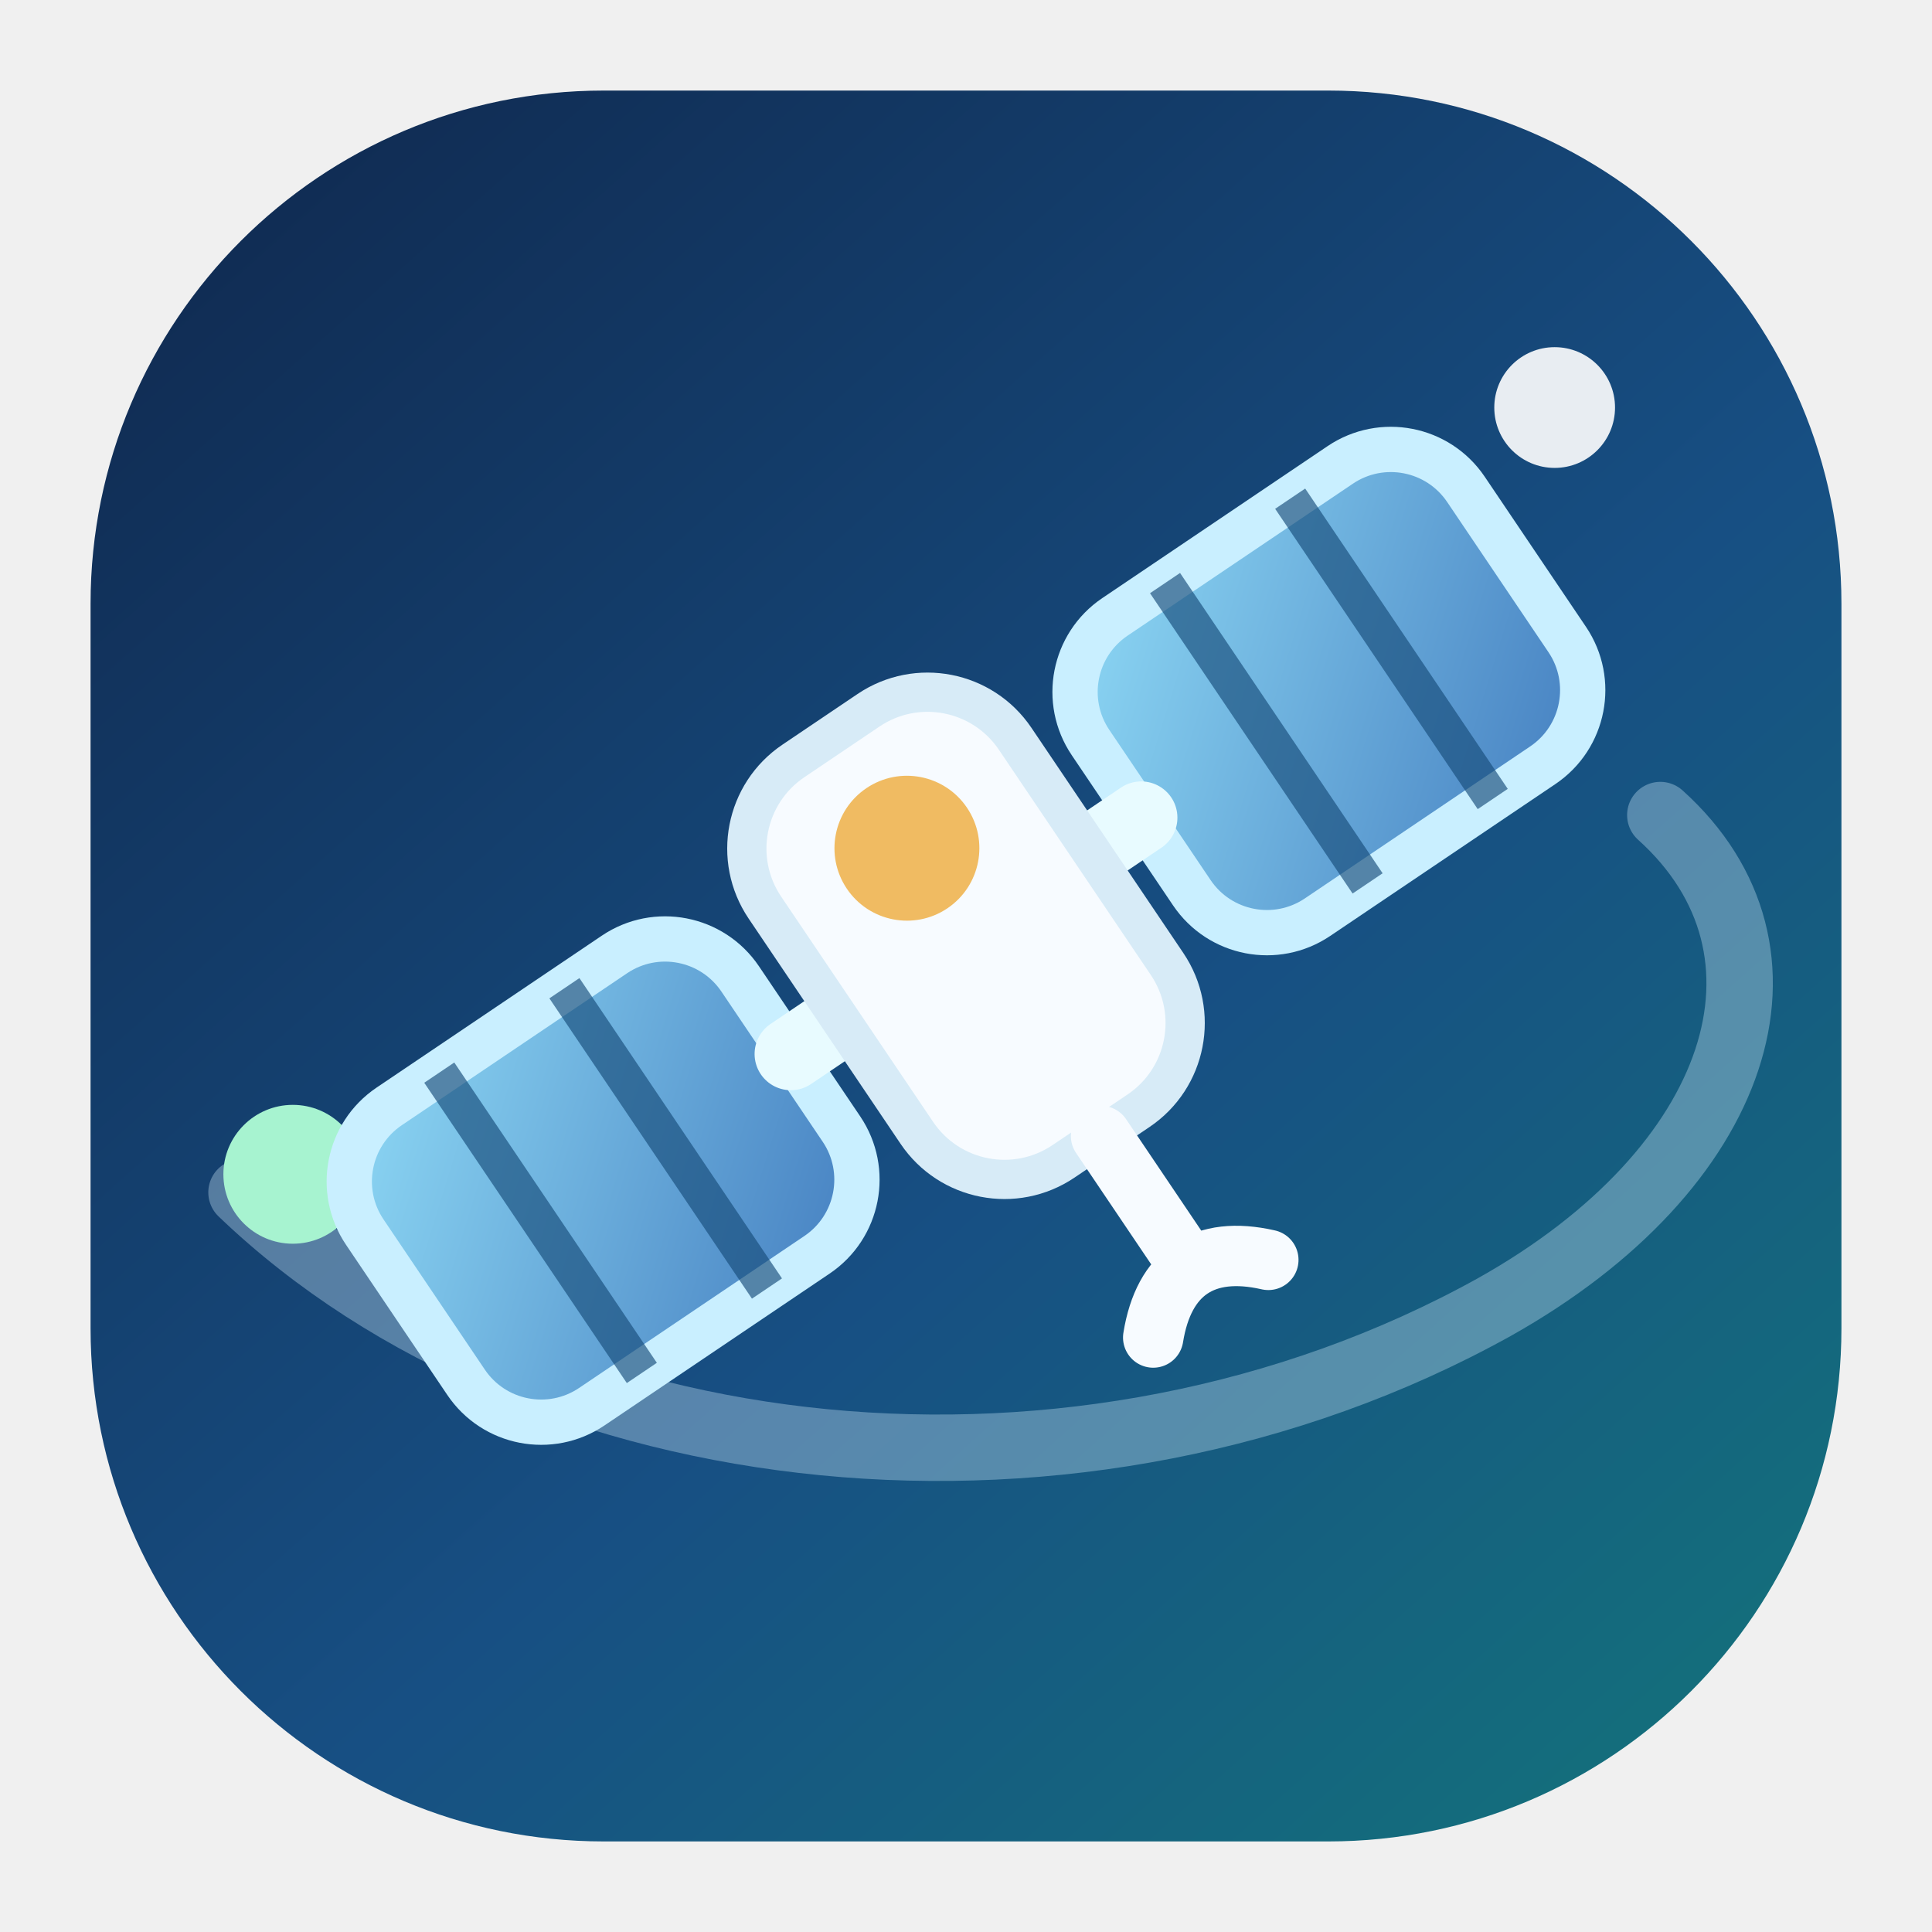
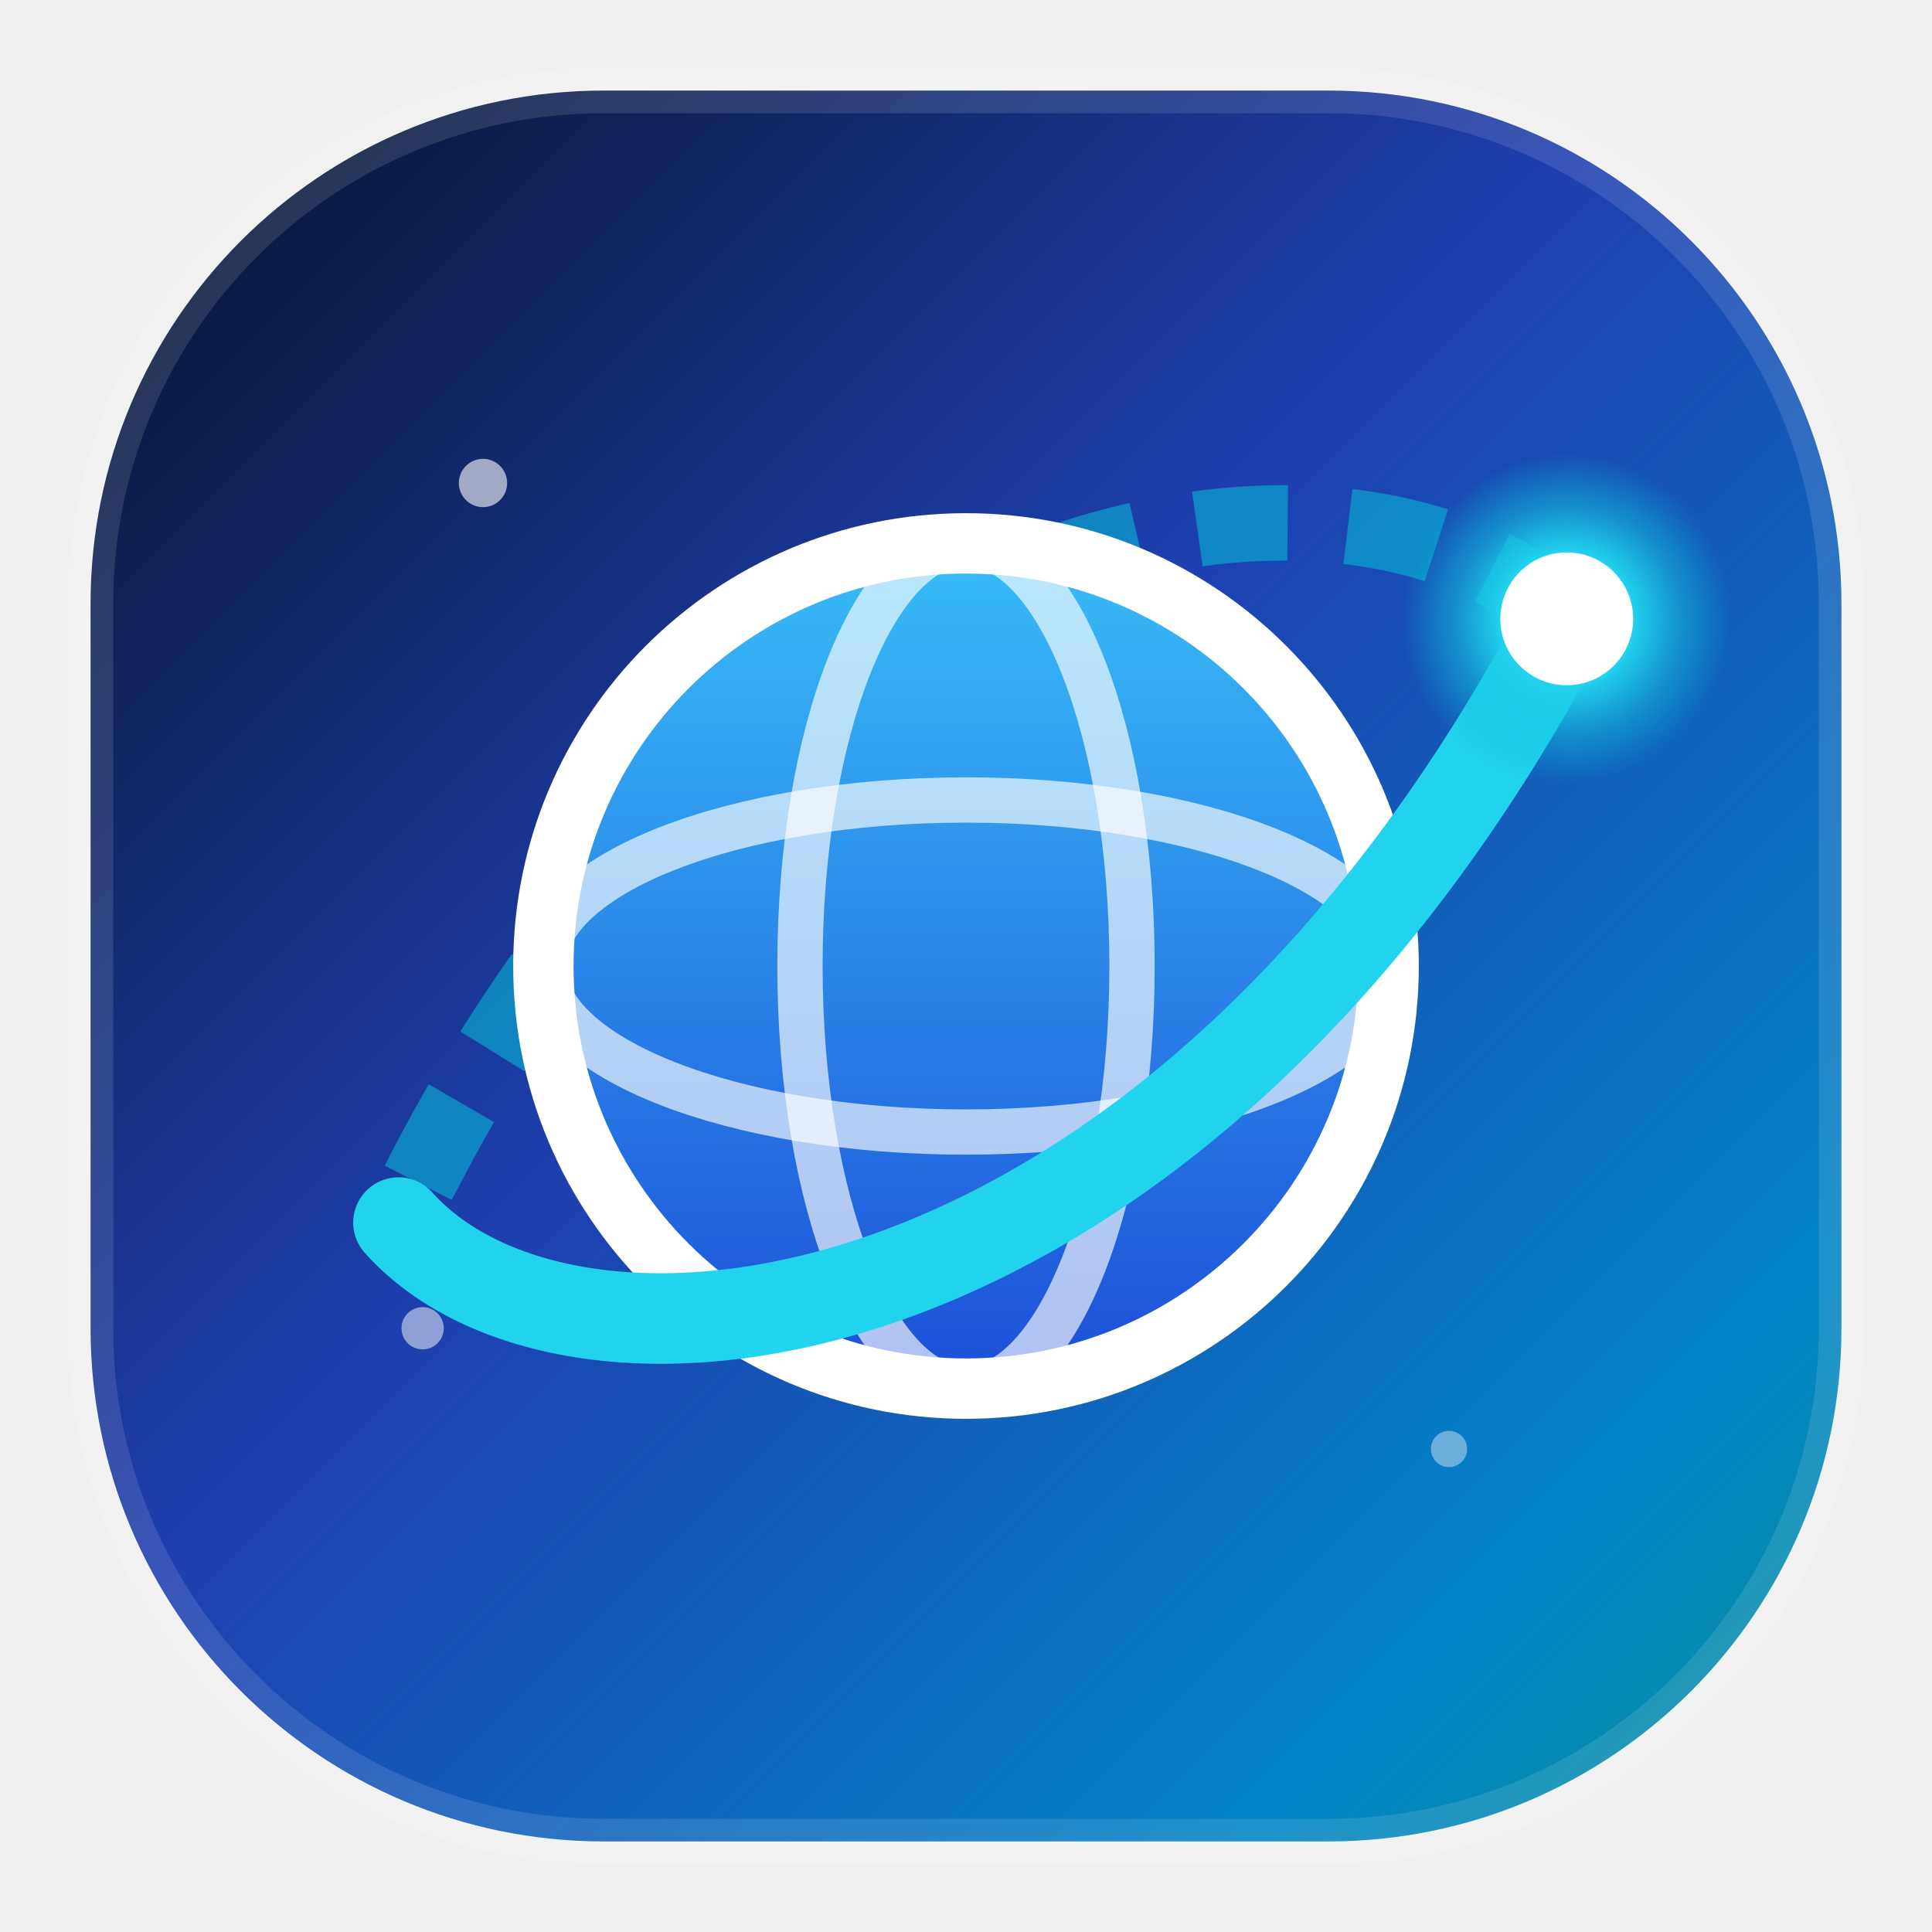
<svg xmlns="http://www.w3.org/2000/svg" viewBox="0 0 64 64">
  <defs>
-     <linearGradient id="space" x1="8" y1="5" x2="58" y2="61" gradientUnits="userSpaceOnUse">
-       <stop stop-color="#102b52" />
-       <stop offset=".56" stop-color="#174f83" />
-       <stop offset="1" stop-color="#13737b" />
+     <linearGradient id="spaceGrad" x1="0" y1="0" x2="64" y2="64" gradientUnits="userSpaceOnUse">
+       <stop offset="0%" stop-color="#050b18" />
+       <stop offset="45%" stop-color="#1e40af" />
+       <stop offset="80%" stop-color="#0284c7" />
+       <stop offset="100%" stop-color="#0d9488" />
    </linearGradient>
-     <linearGradient id="panel" x1="0" y1="0" x2="1" y2="1">
-       <stop stop-color="#8ed9f5" />
-       <stop offset="1" stop-color="#447ec0" />
+     <linearGradient id="globeGrad" x1="32" y1="18" x2="32" y2="46" gradientUnits="userSpaceOnUse">
+       <stop offset="0%" stop-color="#38bdf8" />
+       <stop offset="100%" stop-color="#1d4ed8" />
    </linearGradient>
+     <radialGradient id="satGlow" cx="50%" cy="50%" r="50%">
+       <stop offset="0%" stop-color="#ffffff" />
+       <stop offset="40%" stop-color="#22d3ee" stop-opacity="1" />
+       <stop offset="100%" stop-color="#06b6d4" stop-opacity="0" />
+     </radialGradient>
  </defs>
-   <rect x="3" y="3" width="58" height="58" rx="17" fill="url(#space)" />
-   <path d="M8 39.5c9.8 9.4 27.8 11.4 41.5 3.8C57.7 38.7 60 31.5 55 27" fill="none" stroke="#d7f3ff" stroke-opacity=".34" stroke-width="2.2" stroke-linecap="round" />
-   <circle cx="9.7" cy="38.9" r="2.3" fill="#a7f3d0" />
-   <g transform="rotate(-34 32 31)">
-     <rect x="10" y="25" width="15" height="12" rx="3" fill="url(#panel)" stroke="#c9efff" stroke-width="1.5" />
-     <path d="M15 25v12M20 25v12" stroke="#164c7a" stroke-opacity=".65" stroke-width="1.2" />
-     <rect x="39" y="25" width="15" height="12" rx="3" fill="url(#panel)" stroke="#c9efff" stroke-width="1.5" />
-     <path d="M44 25v12M49 25v12" stroke="#164c7a" stroke-opacity=".65" stroke-width="1.2" />
-     <path d="M25 31h4M35 31h4" stroke="#e8fbff" stroke-width="2.4" stroke-linecap="round" />
-     <rect x="27" y="23" width="10" height="16" rx="3.5" fill="#f7fbff" stroke="#d7ebf7" stroke-width="1.3" />
-     <circle cx="32" cy="27.5" r="2.4" fill="#f0bb62" />
-     <path d="M32 39v5M29.7 45.5c1.5-1.6 3.1-1.6 4.6 0" fill="none" stroke="#f7fbff" stroke-width="2" stroke-linecap="round" />
-   </g>
-   <circle cx="51.5" cy="13.5" r="2" fill="#fff" fill-opacity=".9" />
+   <rect x="3" y="3" width="58" height="58" rx="17" fill="url(#spaceGrad)" stroke="rgba(255, 255, 255, 0.12)" stroke-width="1.5" />
+   <circle cx="16" cy="16" r="0.8" fill="#ffffff" opacity="0.6" />
+   <circle cx="48" cy="48" r="0.6" fill="#ffffff" opacity="0.4" />
+   <circle cx="14" cy="44" r="0.7" fill="#ffffff" opacity="0.5" />
+   <path d="M51.9 20.5 C 45 14, 25 16, 13.2 40.5" stroke="#06b6d4" stroke-width="2.5" stroke-dasharray="3 2" fill="none" opacity="0.6" />
+   <circle cx="32" cy="32" r="14" fill="url(#globeGrad)" stroke="#ffffff" stroke-width="2" />
+   <ellipse cx="32" cy="32" rx="14" ry="5.5" fill="none" stroke="rgba(255, 255, 255, 0.65)" stroke-width="1.5" />
+   <ellipse cx="32" cy="32" rx="5.5" ry="14" fill="none" stroke="rgba(255, 255, 255, 0.65)" stroke-width="1.5" />
+   <path d="M13.2 40.5 C 19 47, 39 45, 51.9 20.5" stroke="#22d3ee" stroke-width="3" stroke-linecap="round" fill="none" />
+   <circle cx="51.9" cy="20.5" r="5.5" fill="url(#satGlow)" />
+   <circle cx="51.9" cy="20.5" r="2.2" fill="#ffffff" />
</svg>
